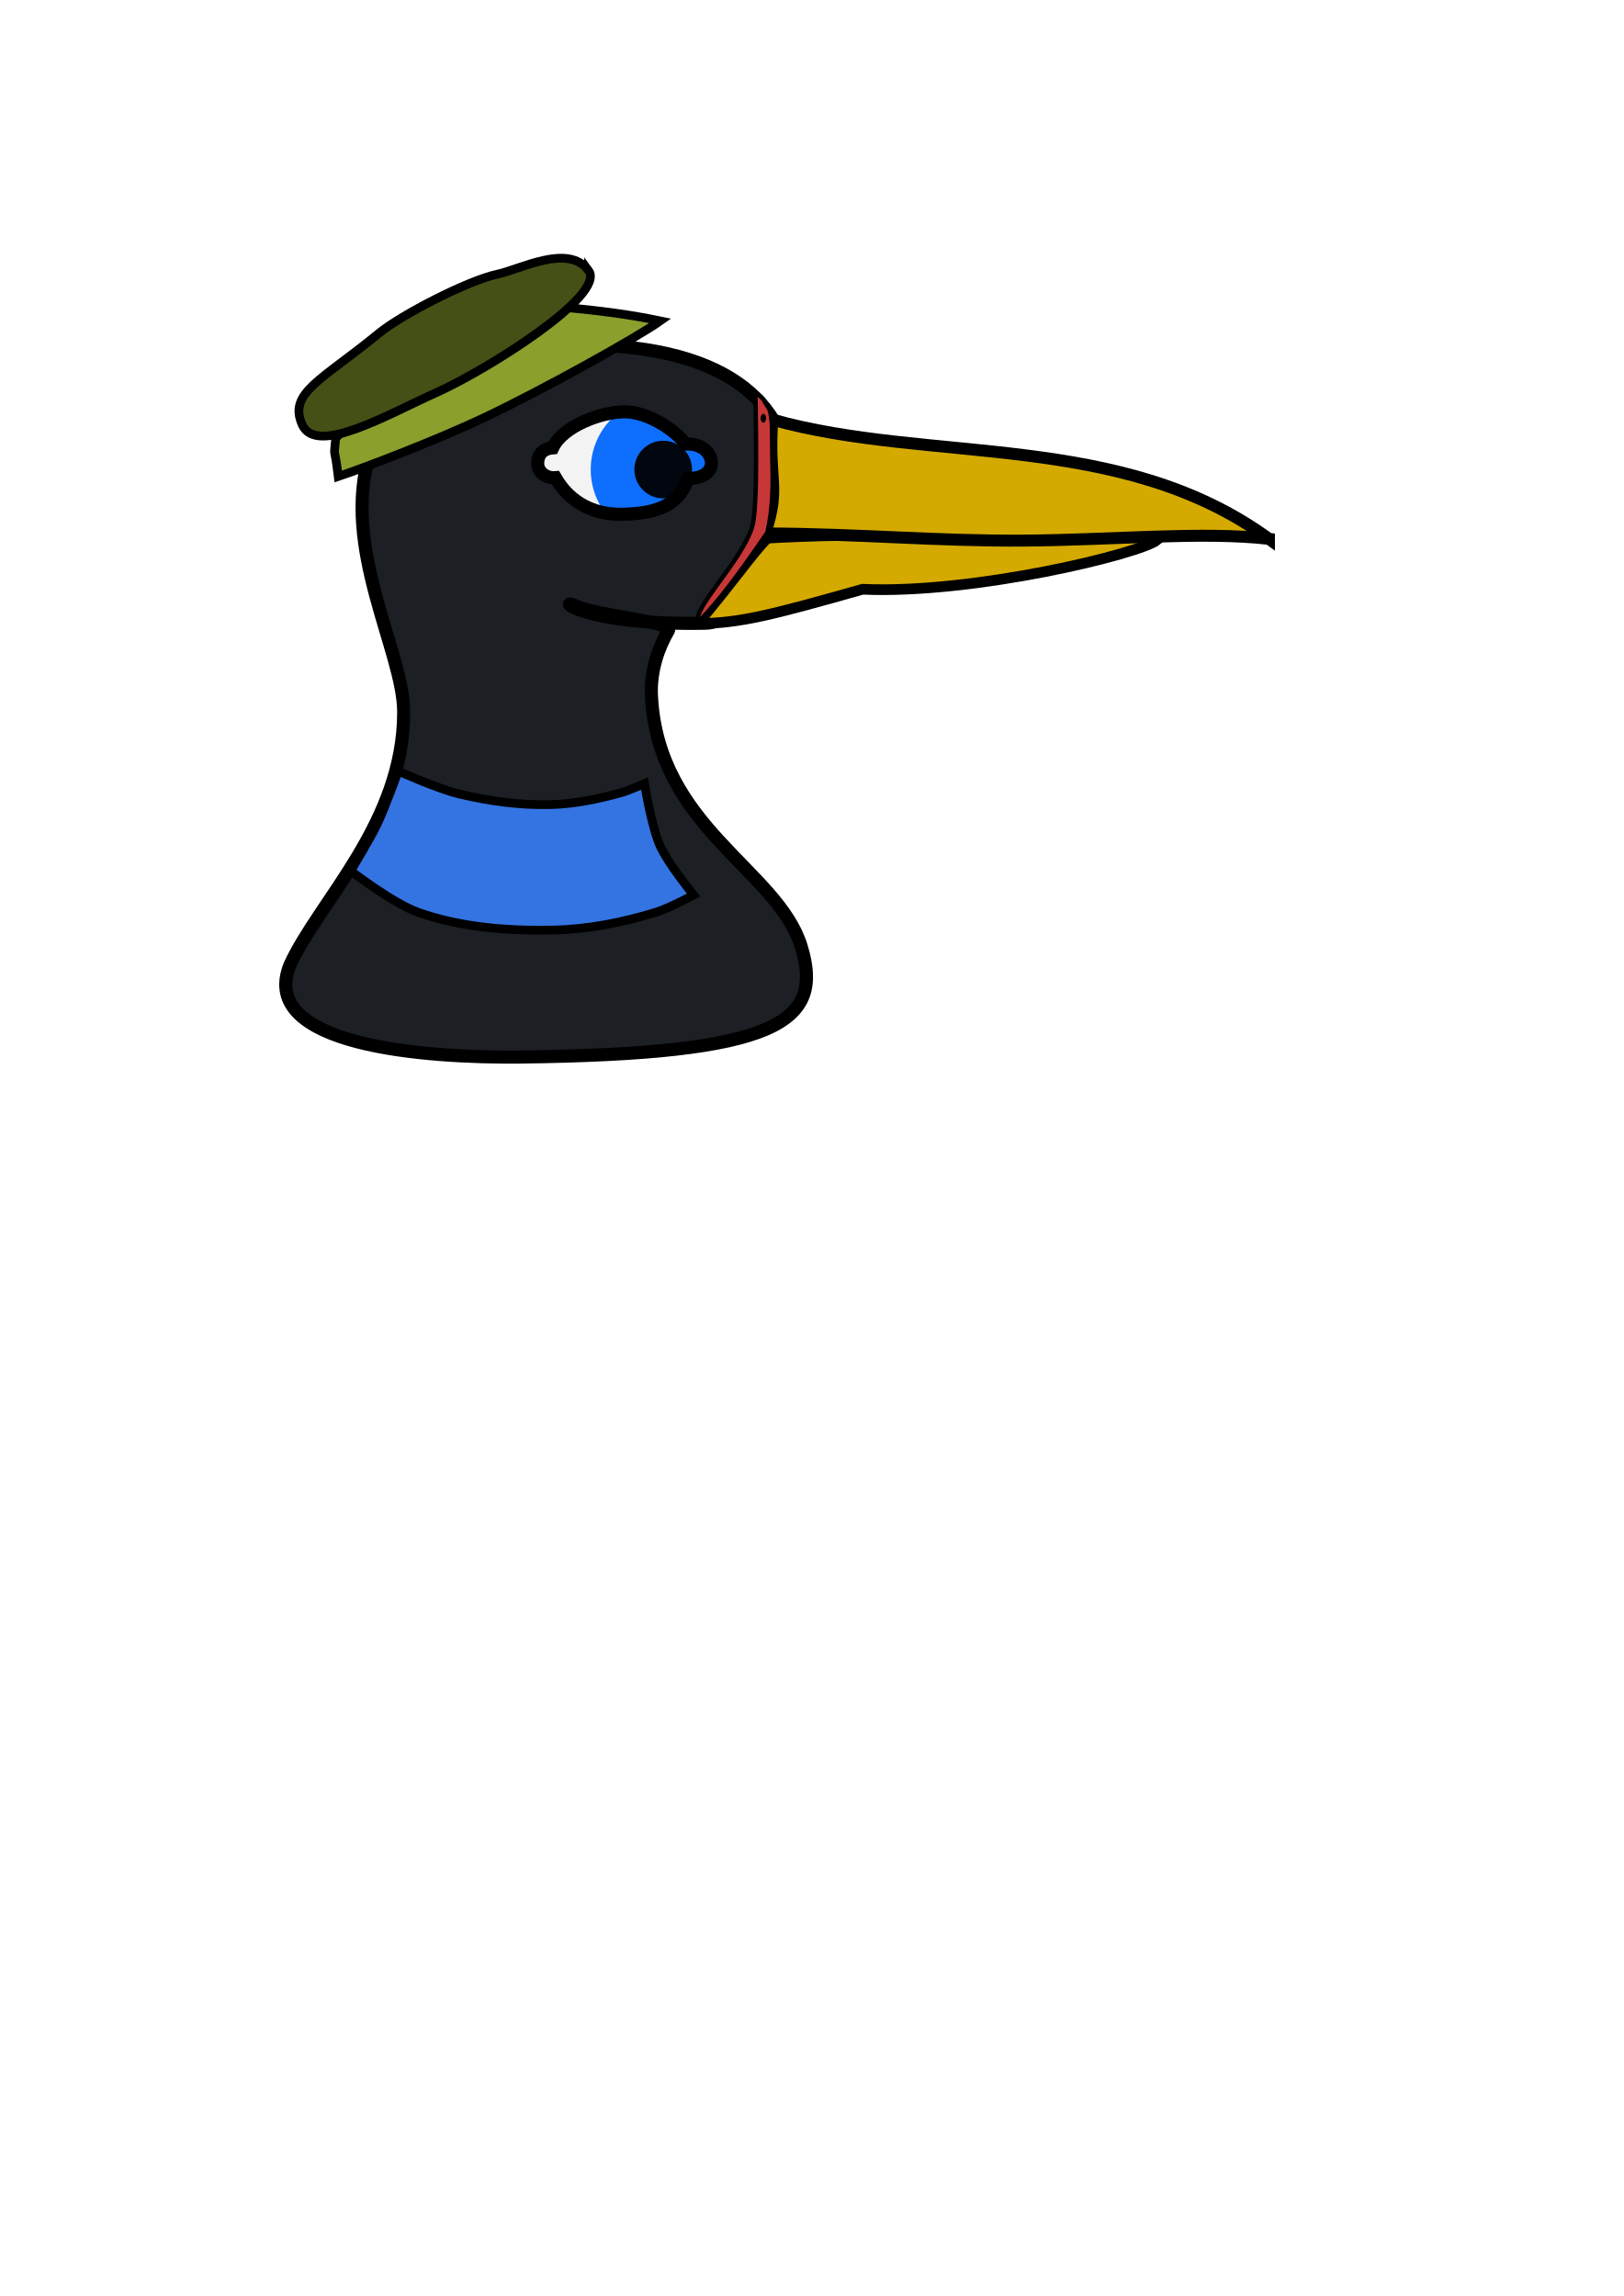
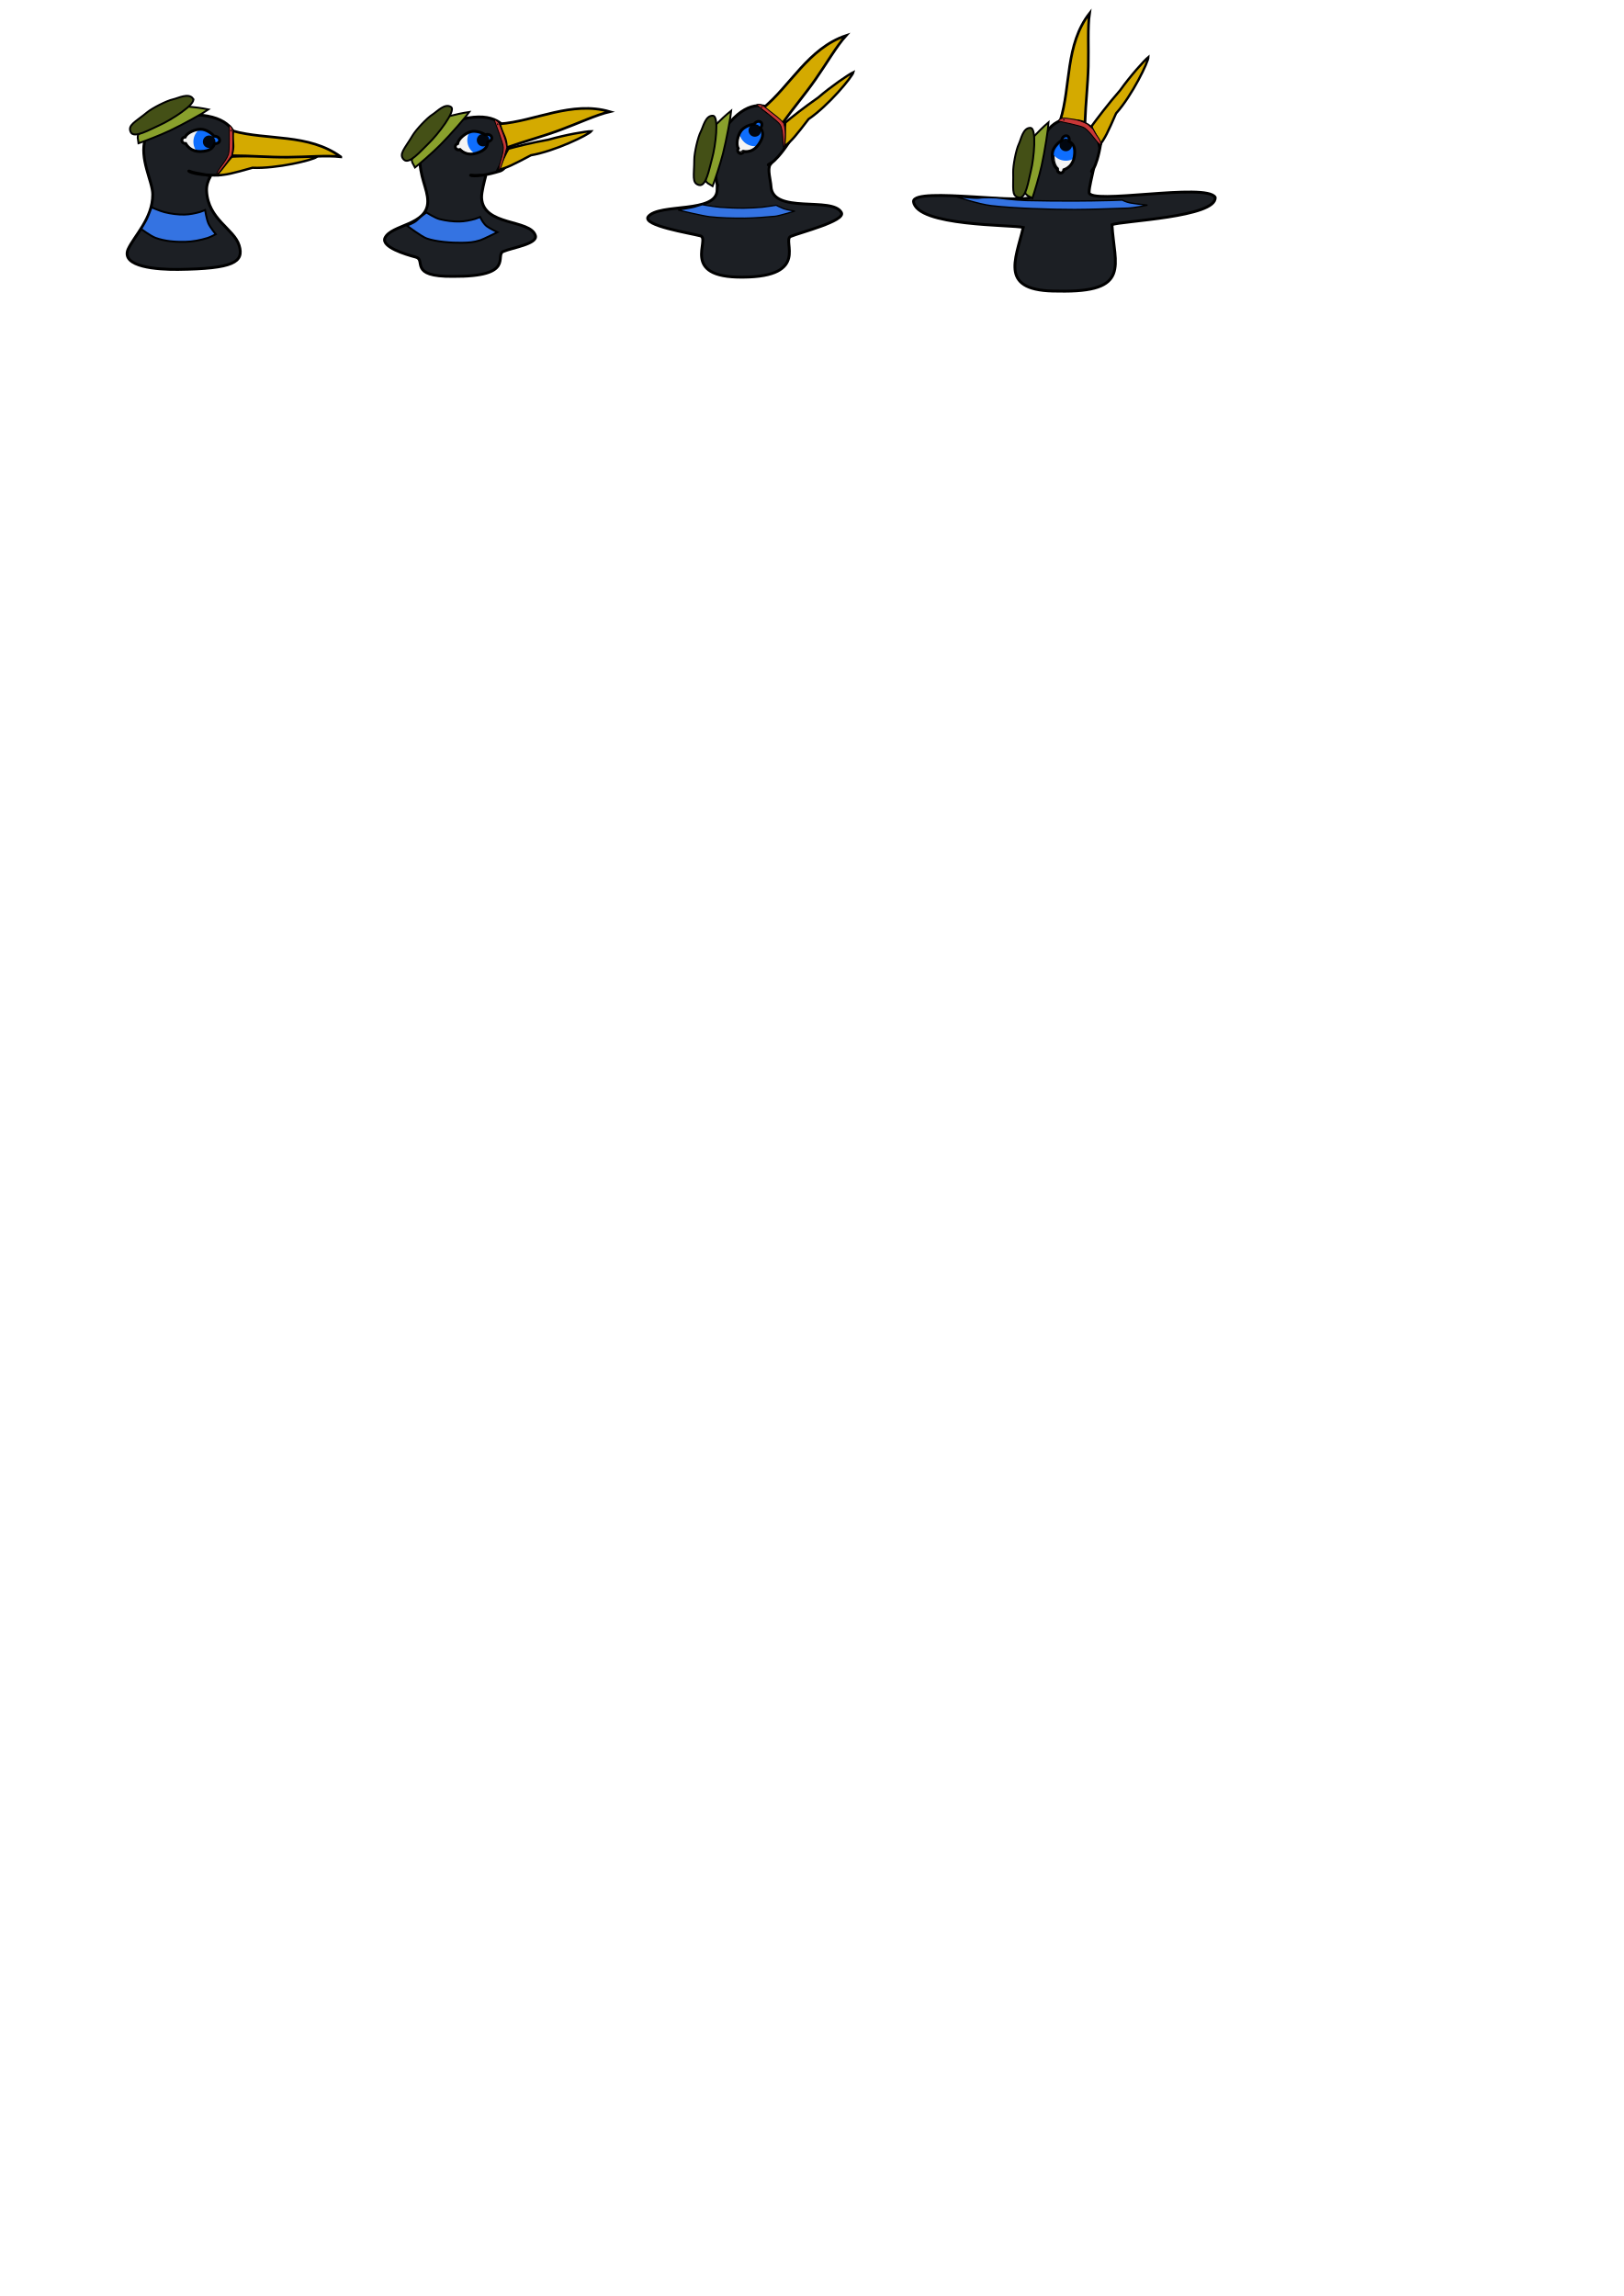
<svg xmlns="http://www.w3.org/2000/svg" width="744.094" height="1052.362" id="svg2" version="1.1">
  <defs id="defs4" />
  <g id="layer3" style="display:inline">
-     <path style="opacity:0.94;fill:#f2f2f2;fill-opacity:1;stroke:#000000;stroke-width:2.534;stroke-linecap:butt;stroke-linejoin:miter;stroke-miterlimit:4;stroke-opacity:1;stroke-dashoffset:0" d="m 325.532,211.766 c -0.052,3.894 -4.204,7.202 -10.652,6.832 -3.418,9.226 -9.338,16.01 -29.671,16.534 -19.582,0.505 -28.021,-11.349 -31.186,-16.787 -4.175,0.37 -8.127,-2.441 -8.127,-6.579 0,-3.886 2.184,-6.697 6.864,-7.084 4.428,-9.731 21.958,-16.534 32.954,-16.534 10.995,0 23.728,8.823 27.903,14.767 7.963,-0.37 11.973,4.48 11.915,8.852 z" id="path3756-1" />
+     <path style="opacity:0.94;fill:#f2f2f2;fill-opacity:1;stroke:#000000;stroke-width:0.551;stroke-linecap:butt;stroke-linejoin:miter;stroke-miterlimit:4;stroke-opacity:1;stroke-dashoffset:0" d="m 100.538,64.225 c -0.011,0.846 -0.914,1.565 -2.315,1.485 -0.743,2.005 -2.029,3.479 -6.448,3.593 -4.256,0.11 -6.09,-2.466 -6.777,-3.648 -0.907,0.08 -1.766,-0.53 -1.766,-1.43 0,-0.844 0.475,-1.455 1.492,-1.54 0.962,-2.115 4.772,-3.593 7.162,-3.593 2.39,0 5.157,1.917 6.064,3.209 1.731,-0.08 2.602,0.974 2.589,1.924 z" id="path3756-1" />
  </g>
  <g id="layer2" style="display:inline">
-     <g id="g3784" transform="translate(15.35714,3.571429)">
+     <g id="g3784" transform="matrix(0.217322,0,0,0.217322,33.12969,18.98005)">
      <path transform="translate(-103.2143,-90)" d="m 425,301.648 c 0,18.344 -14.871,33.214 -33.214,33.214 -18.344,0 -33.214,-14.871 -33.214,-33.214 0,-18.344 14.871,-33.214 33.214,-33.214 18.344,0 33.214,14.871 33.214,33.214 z" id="path3779" style="opacity:0.94;fill:#0066ff;fill-opacity:1;stroke:#000000;stroke-width:0;stroke-linecap:butt;stroke-linejoin:miter;stroke-miterlimit:4;stroke-opacity:1;stroke-dasharray:none;stroke-dashoffset:0" />
      <path transform="matrix(1.37037,0,0,1.37037,-339.8413,-237.9384)" d="m 468.214,328.076 c 0,5.326 -4.317,9.643 -9.643,9.643 -5.326,0 -9.643,-4.317 -9.643,-9.643 0,-5.326 4.317,-9.643 9.643,-9.643 5.326,0 9.643,4.317 9.643,9.643 z" id="path3781" style="opacity:0.94;fill:#000000;fill-opacity:1;stroke:#000000;stroke-width:0;stroke-linecap:butt;stroke-linejoin:miter;stroke-miterlimit:4;stroke-opacity:1;stroke-dasharray:none;stroke-dashoffset:0" />
    </g>
  </g>
  <g id="layer1" style="display:inline">
-     <path style="fill:#1c1f24;fill-opacity:1;stroke:#000000;stroke-width:6;stroke-linecap:butt;stroke-linejoin:miter;stroke-miterlimit:4;stroke-opacity:1;stroke-dasharray:none;stroke-dashoffset:0" d="m 263.938,158.062 c -29.882,0.143 -83.496,15.425 -94.375,49.719 -13.615,42.918 15.419,91.071 15.438,118.531 0.034,50.99 -38.942,86.946 -52.156,116.062 -14.936,37.154 62.414,42.536 105.375,42.125 117.622,-1.429 139.738,-15.527 128.938,-50.719 -10.775,-35.111 -65.725,-54.595 -68.625,-114.938 -0.559,-11.626 3.36,-22.386 7.852,-29.99 2.246,-3.802 -32.865,-6.637 -42.16,-11.031 -10.018,-4.736 0.792,8.965 59.164,7.829 33.987,-0.662 89.776,-128.304 -59.451,-127.589 z m 22.281,30.688 c 10.995,0 23.731,8.807 27.906,14.75 7.963,-0.37 11.964,4.502 11.906,8.875 -0.052,3.894 -4.177,7.183 -10.625,6.812 -3.418,9.226 -9.355,16.007 -29.688,16.531 -19.582,0.505 -28.022,-11.343 -31.188,-16.781 -4.175,0.37 -8.125,-2.424 -8.125,-6.562 0,-3.886 2.195,-6.706 6.875,-7.094 4.428,-9.731 21.942,-16.531 32.938,-16.531 z" id="path2985" />
-     <path style="fill:#3473e2;fill-opacity:1;stroke:#000000;stroke-width:4;stroke-linecap:butt;stroke-linejoin:miter;stroke-miterlimit:4;stroke-opacity:1;stroke-dasharray:none" d="m 182.5,353.434 c 0,0 -5.88,16.431 -9.643,24.286 -3.547,7.404 -12.143,21.429 -12.143,21.429 0,0 19.386,14.893 30.714,18.929 19.572,6.973 41.013,8.62 61.786,8.214 16.065,-0.314 32.152,-3.458 47.5,-8.214 6.004,-1.861 17.143,-7.857 17.143,-7.857 0,0 -11.638,-14.216 -15.357,-22.5 -4.02,-8.956 -7.143,-28.571 -7.143,-28.571 0,0 -7.255,3.241 -11.071,4.286 -10.476,2.868 -21.284,5.102 -32.143,5.357 -14.142,0.333 -28.399,-1.649 -42.143,-5 -9.516,-2.32 -27.5,-10.357 -27.5,-10.357 z" id="path3807" />
+     <path style="fill:#1c1f24;fill-opacity:1;stroke:#000000;stroke-width:1.304;stroke-linecap:butt;stroke-linejoin:miter;stroke-miterlimit:4;stroke-opacity:1;stroke-dasharray:none;stroke-dashoffset:0" d="m 87.152,52.554 c -6.494,0.031 -18.145,3.352 -20.51,10.805 -2.959,9.327 3.351,19.792 3.355,25.759 0.007,11.081 -8.463,18.895 -11.335,25.223 -3.246,8.074 13.564,9.244 22.9,9.155 25.562,-0.31 30.368,-3.374 28.021,-11.022 -2.342,-7.63 -14.284,-11.865 -14.914,-24.978 -0.121,-2.527 0.73,-4.865 1.706,-6.517 0.488,-0.826 -7.142,-1.442 -9.162,-2.397 -2.177,-1.029 0.172,1.948 12.858,1.701 7.386,-0.144 19.51,-27.883 -12.92,-27.728 z m 4.842,6.669 c 2.39,0 5.157,1.914 6.065,3.205 1.731,-0.08 2.6,0.978 2.587,1.929 -0.011,0.846 -0.908,1.561 -2.309,1.481 -0.743,2.005 -2.033,3.479 -6.452,3.593 -4.256,0.11 -6.09,-2.465 -6.778,-3.647 -0.907,0.08 -1.766,-0.527 -1.766,-1.426 0,-0.844 0.477,-1.457 1.494,-1.542 0.962,-2.115 4.768,-3.593 7.158,-3.593 z" id="path2985" />
+     <path style="fill:#3473e2;fill-opacity:1;stroke:#000000;stroke-width:0.869;stroke-linecap:butt;stroke-linejoin:miter;stroke-miterlimit:4;stroke-opacity:1;stroke-dasharray:none" d="m 69.454,95.013 c 0,0 -1.278,3.571 -2.096,5.278 -0.771,1.609 -2.639,4.657 -2.639,4.657 0,0 4.213,3.236 6.675,4.114 4.253,1.515 8.913,1.873 13.427,1.785 3.491,-0.068 6.987,-0.752 10.323,-1.785 1.305,-0.404 3.726,-1.708 3.726,-1.708 0,0 -2.529,-3.089 -3.337,-4.89 -0.874,-1.946 -1.552,-6.209 -1.552,-6.209 0,0 -1.577,0.704 -2.406,0.931 -2.277,0.623 -4.625,1.109 -6.985,1.164 -3.073,0.072 -6.172,-0.358 -9.159,-1.087 -2.068,-0.504 -5.976,-2.251 -5.976,-2.251 z" id="path3807" />
  </g>
  <g id="layer5" style="display:inline">
-     <path style="fill:#d4aa00;fill-opacity:1;stroke:#000000;stroke-width:4.887;stroke-linecap:butt;stroke-linejoin:miter;stroke-miterlimit:4;stroke-opacity:1;stroke-dashoffset:0" d="m 530.37,247.447 c -7.668,6.27 -84.077,24.925 -135.061,22.64 -40.916,11.552 -56.442,15.699 -75.565,15.699 16.387,-19.468 24.248,-31.238 31.869,-39.134 15.632,-0.937 50.55,-2.165 86.81,-0.85 36.976,-2.53 80.558,-0.671 91.946,1.645 z" id="path3817" />
-     <path style="fill:#d4aa00;fill-opacity:1;stroke:#000000;stroke-width:5.489;stroke-linecap:butt;stroke-linejoin:miter;stroke-miterlimit:4;stroke-opacity:1;stroke-dashoffset:0" d="m 581.521,246.985 c -30.224,-3.505 -71.246,0.503 -111.952,0.793 -40.706,0.29 -76.043,-3.138 -118.909,-3.279 7.203,-22.029 1.303,-23.157 3.237,-52.167 72.536,20.301 159.586,4.948 227.624,54.654 z" id="path3820" />
-     <path transform="translate(-144.9569,-63.63961)" style="fill:#c83737;fill-opacity:1;stroke:#000000;stroke-width:2;stroke-linecap:butt;stroke-linejoin:miter;stroke-miterlimit:4;stroke-opacity:1;stroke-dashoffset:0" d="m 496.607,307.762 c -14.107,20.596 -22.303,31.386 -31.82,41.207 -2.374,-6.786 19.244,-27.107 24.744,-43.451 2.935,-8.721 1.67,-50.643 1.643,-61.612 4.08,1.888 4.218,4.372 6.208,6.961 1.901,4.375 1.216,12.691 1.507,22.956 0.291,10.265 0.485,21.766 -2.282,33.939 z" id="path3823" />
-     <path style="fill:#000000;fill-opacity:1;stroke:#000000;stroke-width:0;stroke-linecap:butt;stroke-linejoin:miter;stroke-miterlimit:4;stroke-opacity:1;stroke-dasharray:none;stroke-dashoffset:0" id="path3826" d="m 400.536,181.916 a 4.196,4.196 0 1 1 -8.393,0 4.196,4.196 0 1 1 8.393,0 z" transform="matrix(0.2978724,0,0,0.4816659,231.7629,104.0823)" />
+     <path style="fill:#d4aa00;fill-opacity:1;stroke:#000000;stroke-width:1.062;stroke-linecap:butt;stroke-linejoin:miter;stroke-miterlimit:4;stroke-opacity:1;stroke-dashoffset:0" d="m 145.053,71.98 c -1.666,1.363 -18.272,5.417 -29.352,4.92 -8.892,2.511 -12.266,3.412 -16.422,3.412 3.561,-4.231 5.27,-6.789 6.926,-8.505 3.397,-0.204 10.986,-0.471 18.866,-0.185 8.036,-0.55 17.507,-0.146 19.982,0.357 z" id="path3817" />
+     <path style="fill:#d4aa00;fill-opacity:1;stroke:#000000;stroke-width:1.193;stroke-linecap:butt;stroke-linejoin:miter;stroke-miterlimit:4;stroke-opacity:1;stroke-dashoffset:0" d="m 156.17,71.879 c -6.568,-0.762 -15.483,0.109 -24.33,0.172 -8.846,0.063 -16.526,-0.682 -25.842,-0.713 1.565,-4.787 0.283,-5.033 0.704,-11.337 15.764,4.412 34.681,1.075 49.468,11.877 z" id="path3820" />
+     <path style="fill:#c83737;fill-opacity:1;stroke:#000000;stroke-width:0.435;stroke-linecap:butt;stroke-linejoin:miter;stroke-miterlimit:4;stroke-opacity:1;stroke-dashoffset:0" d="m 106.214,71.257 c -3.066,4.476 -4.847,6.821 -6.915,8.955 -0.516,-1.475 4.182,-5.891 5.378,-9.443 0.638,-1.895 0.363,-11.006 0.357,-13.39 0.887,0.41 0.917,0.95 1.349,1.513 0.413,0.951 0.264,2.758 0.327,4.989 0.063,2.231 0.105,4.73 -0.496,7.376 z" id="path3823" />
+     <path style="fill:#000000;fill-opacity:1;stroke:#000000;stroke-width:0;stroke-linecap:butt;stroke-linejoin:miter;stroke-miterlimit:4;stroke-opacity:1;stroke-dasharray:none;stroke-dashoffset:0" id="path3826" d="m 400.536,181.916 a 4.196,4.196 0 1 1 -8.393,0 4.196,4.196 0 1 1 8.393,0 z" transform="matrix(0.06473423,0,0,0.1046766,80.15943,40.82327)" />
  </g>
  <g id="layer4">
-     <path transform="matrix(0.964801,-0.2629809,0.2629809,0.964801,-39.85898,60.49868)" style="fill:#89a02c;fill-opacity:1;stroke:#000000;stroke-width:4;stroke-linecap:butt;stroke-linejoin:miter;stroke-miterlimit:4;stroke-opacity:1;stroke-dashoffset:0" d="m 307.634,173.59 c -11.887,4.368 -59.489,16.205 -89.798,21.611 -23.576,4.205 -59.919,7.807 -71.354,8.375 2.361,-15.796 -0.241,-7.091 3.518,-17.306 9.332,-5.947 38.497,-10.504 57.766,-15.678 19.106,-5.13 43.605,-16.18 57.358,-15.237 17.302,6.615 28.304,11.022 42.51,18.235 z" id="path3810" />
-     <path style="fill:#445016;fill-opacity:1;stroke:#000000;stroke-width:4;stroke-linecap:butt;stroke-linejoin:miter;stroke-miterlimit:4;stroke-opacity:1;stroke-dashoffset:0" d="m 269.736,124.015 c 8.354,11.269 -47.303,45.896 -69.544,55.832 -22.241,9.936 -55.197,29.379 -61.714,14.791 -6.516,-14.587 8.821,-20.259 35.218,-41.931 10.211,-8.384 40.654,-24.142 54.242,-27.035 10.773,-2.294 32.475,-14.232 41.797,-1.656 z" id="path3813" />
+     <path style="fill:#89a02c;fill-opacity:1;stroke:#000000;stroke-width:0.869;stroke-linecap:butt;stroke-linejoin:miter;stroke-miterlimit:4;stroke-opacity:1;stroke-dashoffset:0" d="m 95.553,50.167 c -2.243,1.595 -11.547,6.798 -17.593,9.663 -4.703,2.229 -12.117,5.061 -14.482,5.834 -0.408,-3.447 -0.456,-1.473 -0.252,-3.83 1.617,-1.78 7.471,-4.403 11.216,-6.589 3.713,-2.168 8.218,-5.885 11.156,-6.473 4.006,0.398 6.564,0.693 9.955,1.394 z" id="path3810" />
+     <path style="fill:#445016;fill-opacity:1;stroke:#000000;stroke-width:0.869;stroke-linecap:butt;stroke-linejoin:miter;stroke-miterlimit:4;stroke-opacity:1;stroke-dashoffset:0" d="m 88.412,45.155 c 1.816,2.449 -10.28,9.974 -15.113,12.133 -4.834,2.159 -11.996,6.385 -13.412,3.214 -1.416,-3.17 1.917,-4.403 7.654,-9.113 2.219,-1.822 8.835,-5.247 11.788,-5.875 2.341,-0.498 7.058,-3.093 9.084,-0.36 z" id="path3813" />
+     <path style="opacity:0.94;fill:#f2f2f2;fill-opacity:1;stroke:#000000;stroke-width:0.551;stroke-linecap:butt;stroke-linejoin:miter;stroke-miterlimit:4;stroke-opacity:1;stroke-dashoffset:0;display:inline" d="m 225.691,63.187 c 0.192,0.824 -0.512,1.739 -1.891,1.997 -0.24,2.125 -1.136,3.864 -5.398,5.035 -4.105,1.127 -6.503,-0.934 -7.455,-1.916 -0.862,0.296 -1.842,-0.091 -2.058,-0.965 -0.203,-0.82 0.112,-1.527 1.079,-1.852 0.427,-2.284 3.771,-4.633 6.091,-5.206 2.32,-0.573 5.466,0.625 6.657,1.661 1.661,-0.493 2.76,0.321 2.975,1.247 z" id="path3756-1-1" />
+     <g style="display:inline" id="g3784-8" transform="matrix(0.217322,0,0,0.217322,158.6557,18.25012)">
+       <path transform="translate(-103.2143,-90)" d="m 425,301.648 c 0,18.344 -14.871,33.214 -33.214,33.214 -18.344,0 -33.214,-14.871 -33.214,-33.214 0,-18.344 14.871,-33.214 33.214,-33.214 18.344,0 33.214,14.871 33.214,33.214 z" id="path3779-9" style="opacity:0.94;fill:#0066ff;fill-opacity:1;stroke:#000000;stroke-width:0;stroke-linecap:butt;stroke-linejoin:miter;stroke-miterlimit:4;stroke-opacity:1;stroke-dasharray:none;stroke-dashoffset:0" />
+       <path transform="matrix(1.37037,0,0,1.37037,-339.8413,-237.9384)" d="m 468.214,328.076 c 0,5.326 -4.317,9.643 -9.643,9.643 -5.326,0 -9.643,-4.317 -9.643,-9.643 0,-5.326 4.317,-9.643 9.643,-9.643 5.326,0 9.643,4.317 9.643,9.643 z" id="path3781-8" style="opacity:0.94;fill:#000000;fill-opacity:1;stroke:#000000;stroke-width:0;stroke-linecap:butt;stroke-linejoin:miter;stroke-miterlimit:4;stroke-opacity:1;stroke-dasharray:none;stroke-dashoffset:0" />
+     </g>
+     <path style="fill:#1c1f24;fill-opacity:1;stroke:#000000;stroke-width:1.304;stroke-linecap:butt;stroke-linejoin:miter;stroke-miterlimit:4;stroke-opacity:1;stroke-dasharray:none;stroke-dashoffset:0;display:inline" d="m 209.108,55.323 c -6.231,1.829 -16.506,8.249 -16.713,16.065 -0.259,9.782 3.629,14.948 3.633,20.915 0.007,11.081 -16.767,10.502 -19.638,16.83 -1.623,4.037 9.179,7.42 14.143,8.71 4.964,1.291 -3.589,9.061 17.061,8.837 28.763,0.202 18.944,-9.66 23.048,-11.42 4.103,-1.761 15.879,-3.457 14.705,-7.281 -2.342,-7.63 -24.016,-4.186 -24.646,-17.3 -0.121,-2.527 1.383,-8.112 1.863,-9.97 0.24,-0.929 -3.979,-0.038 -6.185,-0.396 -2.377,-0.386 0.705,1.824 12.826,-1.928 7.057,-2.185 11.021,-32.197 -20.097,-23.063 z m 6.5,5.066 c 2.296,-0.662 5.486,0.41 6.715,1.4 1.641,-0.557 2.769,0.22 3.021,1.136 0.224,0.816 -0.44,1.751 -1.808,2.062 -0.158,2.132 -0.99,3.906 -5.204,5.24 -4.059,1.285 -6.534,-0.681 -7.523,-1.626 -0.85,0.329 -1.843,-0.017 -2.092,-0.881 -0.234,-0.811 0.054,-1.533 1.008,-1.895 0.339,-2.299 3.586,-4.773 5.882,-5.435 z" id="path2985-4" />
+     <path style="fill:#3473e2;fill-opacity:1;stroke:#000000;stroke-width:0.869;stroke-linecap:butt;stroke-linejoin:miter;stroke-miterlimit:4;stroke-opacity:1;stroke-dasharray:none;display:inline" d="m 195.395,97.394 c 0,0 -2.974,2.142 -4.238,3.492 -1.22,1.302 -4.692,2.514 -4.692,2.514 0,0 6.624,5.022 9.086,5.899 4.253,1.515 11.502,2.052 16.017,1.964 3.491,-0.068 5.202,-0.127 8.537,-1.16 1.305,-0.404 7.833,-3.672 7.833,-3.672 0,0 -3.244,-1.572 -4.766,-2.658 -1.737,-1.239 -3.159,-4.334 -3.159,-4.334 0,0 -1.577,0.704 -2.406,0.931 -2.277,0.623 -4.625,1.109 -6.985,1.164 -3.073,0.072 -6.172,-0.358 -9.159,-1.087 -2.068,-0.504 -6.066,-3.054 -6.066,-3.054 z" id="path3807-1" />
+     <path style="fill:#d4aa00;fill-opacity:1;stroke:#000000;stroke-width:1.062;stroke-linecap:butt;stroke-linejoin:miter;stroke-miterlimit:4;stroke-opacity:1;stroke-dashoffset:0;display:inline" d="m 270.967,60.15 c -1.341,1.684 -16.716,9.153 -27.651,11.007 -8.161,4.331 -11.269,5.925 -15.331,6.802 2.588,-4.887 3.717,-7.748 4.974,-9.775 3.278,-0.916 10.639,-2.78 18.401,-4.164 7.738,-2.234 17.082,-3.839 19.607,-3.87 z" id="path3817-4" />
+     <path style="fill:#d4aa00;fill-opacity:1;stroke:#000000;stroke-width:1.193;stroke-linecap:butt;stroke-linejoin:miter;stroke-miterlimit:4;stroke-opacity:1;stroke-dashoffset:0;display:inline" d="m 279.48,51.188 c -6.437,1.511 -14.529,5.354 -22.829,8.414 -8.301,3.06 -15.778,4.963 -24.552,8.094 -0.151,-5.034 -1.44,-4.83 -3.183,-10.904 16.326,-1.196 32.991,-10.751 50.564,-5.604 z" id="path3820-3" />
+     <path style="fill:#c83737;fill-opacity:1;stroke:#000000;stroke-width:0.435;stroke-linecap:butt;stroke-linejoin:miter;stroke-miterlimit:4;stroke-opacity:1;stroke-dashoffset:0;display:inline" d="m 232.274,67.546 c -1.366,5.251 -2.246,8.06 -3.468,10.77 -0.986,-1.212 1.936,-6.96 1.856,-10.707 -0.043,-1.999 -3.391,-10.477 -4.205,-12.717 0.973,0.085 1.185,0.583 1.782,0.966 0.711,0.754 1.184,2.505 2,4.582 0.816,2.077 1.704,4.414 2.035,7.107 z" id="path3823-9" />
+     <path style="fill:#000000;fill-opacity:1;stroke:#000000;stroke-width:0;stroke-linecap:butt;stroke-linejoin:miter;stroke-miterlimit:4;stroke-opacity:1;stroke-dasharray:none;stroke-dashoffset:0;display:inline" id="path3826-8" d="m 400.536,181.916 a 4.196,4.196 0 1 1 -8.393,0 4.196,4.196 0 1 1 8.393,0 z" transform="matrix(0.06089727,-0.02195547,0.03550246,0.09847218,197.4424,47.75227)" />
+     <path style="fill:#89a02c;fill-opacity:1;stroke:#000000;stroke-width:0.869;stroke-linecap:butt;stroke-linejoin:miter;stroke-miterlimit:4;stroke-opacity:1;stroke-dashoffset:0" d="m 215.093,51.321 c -1.569,2.261 -8.557,10.311 -13.273,15.057 -3.668,3.692 -9.682,8.871 -11.645,10.4 -1.553,-3.104 -0.928,-1.231 -1.535,-3.517 0.917,-2.223 5.535,-6.676 8.316,-10.002 2.757,-3.298 5.735,-8.323 8.299,-9.873 3.903,-0.984 6.411,-1.574 9.838,-2.065 z" id="path3810-8" />
+     <path style="fill:#445016;fill-opacity:1;stroke:#000000;stroke-width:0.869;stroke-linecap:butt;stroke-linejoin:miter;stroke-miterlimit:4;stroke-opacity:1;stroke-dashoffset:0" d="m 206.675,49.028 c 2.539,1.688 -6.288,12.87 -10.102,16.54 -3.815,3.671 -9.119,10.075 -11.527,7.573 -2.407,-2.502 0.31,-4.792 4.109,-11.168 1.47,-2.467 6.532,-7.932 9.097,-9.525 2.033,-1.263 5.59,-5.303 8.423,-3.419 z" id="path3813-0" />
+     <path style="opacity:0.94;fill:#f2f2f2;fill-opacity:1;stroke:#000000;stroke-width:0.551;stroke-linecap:butt;stroke-linejoin:miter;stroke-miterlimit:4;stroke-opacity:1;stroke-dashoffset:0;display:inline" d="m 350.388,57.016 c 0.588,0.608 0.455,1.754 -0.596,2.685 0.886,1.946 1.012,3.899 -2.043,7.093 -2.942,3.077 -6.059,2.541 -7.38,2.187 -0.587,0.696 -1.627,0.868 -2.261,0.23 -0.595,-0.599 -0.689,-1.367 -0.026,-2.144 -0.808,-2.179 0.854,-5.912 2.549,-7.596 1.695,-1.684 5.01,-2.273 6.564,-1.996 1.171,-1.277 2.532,-1.143 3.193,-0.46 z" id="path3756-1-1-8" />
+     <g style="display:inline" id="g3784-8-7" transform="matrix(0.217322,0,0,0.217322,283.2035,13.80483)">
+       <path transform="translate(-103.2143,-90)" d="m 425,301.648 c 0,18.344 -14.871,33.214 -33.214,33.214 -18.344,0 -33.214,-14.871 -33.214,-33.214 0,-18.344 14.871,-33.214 33.214,-33.214 18.344,0 33.214,14.871 33.214,33.214 z" id="path3779-9-7" style="opacity:0.94;fill:#0066ff;fill-opacity:1;stroke:#000000;stroke-width:0;stroke-linecap:butt;stroke-linejoin:miter;stroke-miterlimit:4;stroke-opacity:1;stroke-dasharray:none;stroke-dashoffset:0" />
+       <path transform="matrix(1.37037,0,0,1.37037,-339.8413,-237.9384)" d="m 468.214,328.076 c 0,5.326 -4.317,9.643 -9.643,9.643 -5.326,0 -9.643,-4.317 -9.643,-9.643 0,-5.326 4.317,-9.643 9.643,-9.643 5.326,0 9.643,4.317 9.643,9.643 z" id="path3781-8-8" style="opacity:0.94;fill:#000000;fill-opacity:1;stroke:#000000;stroke-width:0;stroke-linecap:butt;stroke-linejoin:miter;stroke-miterlimit:4;stroke-opacity:1;stroke-dasharray:none;stroke-dashoffset:0" />
+     </g>
+     <path style="fill:#1c1f24;fill-opacity:1;stroke:#000000;stroke-width:1.304;stroke-linecap:butt;stroke-linejoin:miter;stroke-miterlimit:4;stroke-opacity:1;stroke-dasharray:none;stroke-dashoffset:0;display:inline" d="m 331.228,60.274 c -3.686,5.347 -4.286,15.319 -2.854,23.005 0.963,5.169 0.26,-2.301 0.264,3.667 0.007,11.081 -26.594,6.038 -31.588,12.366 -2.822,4.037 18.917,7.495 23.88,8.785 4.964,1.291 -9.713,19.238 19.452,18.941 30.964,-0.155 17.848,-16.909 21.951,-18.669 4.103,-1.761 25.299,-7.1 23.258,-10.924 -4.072,-7.63 -31.65,0.993 -32.28,-12.121 -0.121,-2.527 -1.781,-7.859 -0.347,-9.872 0.557,-0.782 1.596,-1.467 -0.342,-0.355 -2.089,1.198 1.697,0.972 8.744,-9.579 4.103,-6.143 -11.732,-31.945 -30.138,-5.244 z m 8.24,-0.162 c 1.366,-1.961 4.518,-3.138 6.096,-3.145 0.923,-1.466 2.289,-1.575 3.061,-1.021 0.688,0.493 0.762,1.637 -0.105,2.741 1.221,1.755 1.693,3.656 -0.739,7.348 -2.342,3.555 -5.503,3.589 -6.866,3.478 -0.453,0.791 -1.441,1.148 -2.179,0.634 -0.693,-0.483 -0.923,-1.224 -0.411,-2.107 -1.186,-1.998 -0.223,-5.966 1.143,-7.927 z" id="path2985-4-3" />
+     <path style="fill:#3473e2;fill-opacity:1;stroke:#000000;stroke-width:0.575;stroke-linecap:butt;stroke-linejoin:miter;stroke-miterlimit:4;stroke-opacity:1;stroke-dasharray:none;display:inline" d="m 321.835,93.829 c 0,0 -2.373,0.753 -3.561,1.1 -1.175,0.344 -7.491,1.36 -7.491,1.36 0,0 11.487,2.717 14.428,3.039 5.081,0.556 10.647,0.687 16.04,0.655 4.171,-0.025 10.04,-0.484 14.024,-0.863 1.559,-0.148 9,-2.365 9,-2.365 0,0 -3.55,-0.507 -5.151,-1.097 -1.313,-0.485 -3.442,-1.581 -3.442,-1.581 0,0 -5.375,0.815 -6.366,0.898 -2.72,0.229 -5.525,0.407 -8.344,0.427 -3.671,0.026 -7.373,-0.131 -10.94,-0.398 -2.471,-0.185 -8.197,-1.173 -8.197,-1.173 z" id="path3807-1-8" />
+     <path style="fill:#d4aa00;fill-opacity:1;stroke:#000000;stroke-width:1.062;stroke-linecap:butt;stroke-linejoin:miter;stroke-miterlimit:4;stroke-opacity:1;stroke-dashoffset:0;display:inline" d="m 391.107,33.083 c -0.519,2.089 -11.394,15.277 -20.567,21.511 -5.62,7.334 -7.783,10.076 -11.112,12.563 0.32,-5.521 0.158,-8.592 0.457,-10.958 2.599,-2.197 8.518,-6.953 15.002,-11.441 6.108,-5.251 13.937,-10.597 16.22,-11.675 z" id="path3817-4-3" />
+     <path style="fill:#d4aa00;fill-opacity:1;stroke:#000000;stroke-width:1.193;stroke-linecap:butt;stroke-linejoin:miter;stroke-miterlimit:4;stroke-opacity:1;stroke-dashoffset:0;display:inline" d="m 387.749,16.277 c -4.42,4.918 -8.866,12.694 -13.931,19.947 -5.065,7.253 -10.115,13.087 -15.528,20.668 -3,-4.046 -3.942,-3.142 -8.842,-7.131 12.717,-10.308 20.937,-27.67 38.301,-33.484 z" id="path3820-3-7" />
+     <path style="fill:#c83737;fill-opacity:1;stroke:#000000;stroke-width:0.435;stroke-linecap:butt;stroke-linejoin:miter;stroke-miterlimit:4;stroke-opacity:1;stroke-dashoffset:0;display:inline" d="m 359.212,56.566 c 1.489,5.217 0.074,8.148 0.398,11.102 -1.465,-0.544 -0.162,-7.358 -2.133,-10.545 -1.052,-1.701 -8.936,-7.556 -10.775,-9.073 0.882,-0.421 1.316,-0.099 2.026,-0.073 0.996,0.289 2.292,1.557 4.05,2.932 1.758,1.375 4.782,3.506 6.435,5.657 z" id="path3823-9-1" />
+     <path style="fill:#000000;fill-opacity:1;stroke:#000000;stroke-width:0;stroke-linecap:butt;stroke-linejoin:miter;stroke-miterlimit:4;stroke-opacity:1;stroke-dasharray:none;stroke-dashoffset:0;display:inline" id="path3826-8-0" d="m 400.536,181.916 a 4.196,4.196 0 1 1 -8.393,0 4.196,4.196 0 1 1 8.393,0 z" transform="matrix(0.04131285,-0.04983742,0.08058817,0.06680375,318.0803,56.63357)" />
+     <path style="fill:#89a02c;fill-opacity:1;stroke:#000000;stroke-width:0.869;stroke-linecap:butt;stroke-linejoin:miter;stroke-miterlimit:4;stroke-opacity:1;stroke-dashoffset:0" d="m 335.098,50.745 c -0.203,2.745 -2.136,13.228 -3.788,19.712 -1.285,5.043 -3.836,12.559 -4.751,14.873 -2.914,-1.886 -1.425,-0.589 -3.109,-2.25 -0.339,-2.381 1.379,-8.562 2.085,-12.84 0.701,-4.242 0.714,-10.082 2.136,-12.719 2.863,-2.83 4.723,-4.611 7.427,-6.775 z" id="path3810-8-7" />
+     <path style="fill:#445016;fill-opacity:1;stroke:#000000;stroke-width:0.869;stroke-linecap:butt;stroke-linejoin:miter;stroke-miterlimit:4;stroke-opacity:1;stroke-dashoffset:0" d="m 326.682,53.045 c 3.044,0.165 1.118,14.28 -0.304,19.379 -1.422,5.099 -2.74,13.31 -6.084,12.377 -3.344,-0.933 -2.166,-4.286 -2.131,-11.708 0.013,-2.871 1.599,-10.15 3,-12.825 1.11,-2.121 2.123,-7.407 5.52,-7.223 z" id="path3813-0-3" />
+     <path style="opacity:0.94;fill:#f2f2f2;fill-opacity:1;stroke:#000000;stroke-width:0.551;stroke-linecap:butt;stroke-linejoin:miter;stroke-miterlimit:4;stroke-opacity:1;stroke-dashoffset:0;display:inline" d="m 490.497,62.192 c 0.814,0.232 1.272,1.291 0.829,2.622 1.742,1.241 2.829,2.868 1.785,7.163 -1.005,4.137 -3.971,5.234 -5.291,5.59 -0.159,0.897 -0.973,1.566 -1.841,1.332 -0.815,-0.22 -1.281,-0.838 -1.097,-1.842 -1.79,-1.481 -2.223,-5.545 -1.599,-7.851 0.624,-2.307 3.197,-4.477 4.681,-5.016 0.374,-1.692 1.619,-2.258 2.533,-1.997 z" id="path3756-1-1-8-4" />
+     <g style="display:inline" id="g3784-8-7-9" transform="matrix(0.217322,0,0,0.217322,425.7257,20.44636)">
+       <path transform="translate(-103.2143,-90)" d="m 425,301.648 c 0,18.344 -14.871,33.214 -33.214,33.214 -18.344,0 -33.214,-14.871 -33.214,-33.214 0,-18.344 14.871,-33.214 33.214,-33.214 18.344,0 33.214,14.871 33.214,33.214 z" id="path3779-9-7-6" style="opacity:0.94;fill:#0066ff;fill-opacity:1;stroke:#000000;stroke-width:0;stroke-linecap:butt;stroke-linejoin:miter;stroke-miterlimit:4;stroke-opacity:1;stroke-dasharray:none;stroke-dashoffset:0" />
+       <path transform="matrix(1.37037,0,0,1.37037,-339.8413,-237.9384)" d="m 468.214,328.076 c 0,5.326 -4.317,9.643 -9.643,9.643 -5.326,0 -9.643,-4.317 -9.643,-9.643 0,-5.326 4.317,-9.643 9.643,-9.643 5.326,0 9.643,4.317 9.643,9.643 z" id="path3781-8-8-5" style="opacity:0.94;fill:#000000;fill-opacity:1;stroke:#000000;stroke-width:0;stroke-linecap:butt;stroke-linejoin:miter;stroke-miterlimit:4;stroke-opacity:1;stroke-dasharray:none;stroke-dashoffset:0" />
+     </g>
+     <path style="fill:#1c1f24;fill-opacity:1;stroke:#000000;stroke-width:1.304;stroke-linecap:butt;stroke-linejoin:miter;stroke-miterlimit:4;stroke-opacity:1;stroke-dasharray:none;stroke-dashoffset:0;display:inline" d="m 474.884,73.469 c -1.109,6.399 -3.399,8.513 -1.967,16.199 -0.074,4.885 -53.948,-4.334 -54.285,2.64 1.325,11.537 45.339,10.634 50.303,11.924 -3.608,15.219 -11.357,29.418 15.99,29.195 33.674,0.738 25.73,-11.892 24.655,-30.438 4.103,-1.761 48.147,-3.367 47.295,-12.548 -4.01,-6.877 -57.855,3.671 -57.771,-2.3 0.036,-2.529 1.414,-7.558 1.873,-9.987 0.178,-0.943 0.835,-2 -0.459,-0.179 -1.395,1.963 1.948,0.172 3.931,-12.36 1.155,-7.297 -24.027,-24.1 -29.565,7.854 z m 7.415,-3.597 c 0.419,-2.352 2.789,-4.741 4.22,-5.408 0.225,-1.718 1.42,-2.388 2.353,-2.209 0.831,0.16 1.377,1.168 1.052,2.533 1.844,1.083 3.068,2.612 2.405,6.982 -0.639,4.209 -3.495,5.563 -4.78,6.033 -0.08,0.907 -0.829,1.646 -1.714,1.488 -0.831,-0.148 -1.351,-0.725 -1.256,-1.741 -1.913,-1.318 -2.7,-5.325 -2.281,-7.677 z" id="path2985-4-3-1" />
+     <path style="fill:#3473e2;fill-opacity:1;stroke:#000000;stroke-width:0.612;stroke-linecap:butt;stroke-linejoin:miter;stroke-miterlimit:4;stroke-opacity:1;stroke-dasharray:none;display:inline" d="m 456.563,90.688 c 0,0 -5.678,-0.262 -7.614,0.095 -1.826,0.337 -10.795,-0.666 -10.795,-0.666 0,0 10.268,3.454 16.06,4.144 10.073,1.201 27.547,1.781 38.238,1.763 8.268,-0.014 16.421,-0.41 24.32,-0.626 3.09,-0.085 9.075,-1.368 9.075,-1.368 0,0 -5.99,-0.647 -7.904,-1.024 -2.069,-0.408 -3.676,-1.3 -3.676,-1.3 0,0 -3.734,0.147 -5.698,0.195 -5.392,0.131 -10.954,0.232 -16.543,0.244 -7.278,0.015 -14.616,-0.075 -21.689,-0.228 -4.898,-0.106 -13.774,-1.229 -13.774,-1.229 z" id="path3807-1-8-0" />
+     <path style="fill:#d4aa00;fill-opacity:1;stroke:#000000;stroke-width:1.062;stroke-linecap:butt;stroke-linejoin:miter;stroke-miterlimit:4;stroke-opacity:1;stroke-dashoffset:0;display:inline" d="m 526.284,26.15 c -0.004,2.153 -7.404,17.561 -14.816,25.811 -3.7,8.466 -5.144,11.646 -7.78,14.859 -1.011,-5.437 -3.168,-6.612 -3.444,-8.981 1.998,-2.755 7.868,-10.559 13.088,-16.469 4.672,-6.561 10.993,-13.626 12.952,-15.22 z" id="path3817-4-3-9" />
+     <path style="fill:#d4aa00;fill-opacity:1;stroke:#000000;stroke-width:1.193;stroke-linecap:butt;stroke-linejoin:miter;stroke-miterlimit:4;stroke-opacity:1;stroke-dashoffset:0;display:inline" d="m 499.319,6.076 c -0.966,6.541 -0.374,15.479 -0.587,24.323 -0.213,8.844 -1.197,16.497 -1.518,25.807 -4.736,-1.714 -5.021,-0.44 -11.31,-1.057 4.901,-15.618 2.157,-34.631 13.415,-49.073 z" id="path3820-3-7-9" />
+     <path style="fill:#c83737;fill-opacity:1;stroke:#000000;stroke-width:0.435;stroke-linecap:butt;stroke-linejoin:miter;stroke-miterlimit:4;stroke-opacity:1;stroke-dashoffset:0;display:inline" d="m 500.999,59.26 c 2.243,4.375 2.82,3.593 3.698,7.095 -1.559,0.103 -4.557,-5.606 -7.66,-7.708 -1.656,-1.122 -9.882,-2.58 -12.181,-3.212 0.633,-0.744 1.25,-1.031 1.908,-1.297 1.027,-0.144 2.817,0.16 5.021,0.514 2.545,0.41 4.333,1.038 6.721,2.325 z" id="path3823-9-1-6" />
+     <path style="fill:#000000;fill-opacity:1;stroke:#000000;stroke-width:0;stroke-linecap:butt;stroke-linejoin:miter;stroke-miterlimit:4;stroke-opacity:1;stroke-dasharray:none;stroke-dashoffset:0;display:inline" id="path3826-8-0-8" d="m 400.536,181.916 a 4.196,4.196 0 1 1 -8.393,0 4.196,4.196 0 1 1 8.393,0 z" transform="matrix(0.01732111,-0.06237387,0.1008599,0.0280086,462.3373,74.5693)" />
+     <path style="fill:#89a02c;fill-opacity:1;stroke:#000000;stroke-width:0.869;stroke-linecap:butt;stroke-linejoin:miter;stroke-miterlimit:4;stroke-opacity:1;stroke-dashoffset:0" d="m 480.537,56.045 c -0.118,2.75 -1.722,13.288 -3.172,19.82 -1.127,5.081 -3.443,12.672 -4.285,15.014 -2.971,-1.794 -1.443,-0.544 -3.177,-2.152 -0.413,-2.369 1.111,-8.601 1.684,-12.899 0.568,-4.261 0.4,-10.1 1.738,-12.78 2.773,-2.918 4.577,-4.756 7.212,-7.003 z" id="path3810-8-7-3" />
+     <path style="fill:#445016;fill-opacity:1;stroke:#000000;stroke-width:0.869;stroke-linecap:butt;stroke-linejoin:miter;stroke-miterlimit:4;stroke-opacity:1;stroke-dashoffset:0" d="m 472.197,58.606 c 3.048,0.07 1.563,14.238 0.3,19.379 -1.263,5.141 -2.324,13.389 -5.696,12.561 -3.372,-0.828 -2.299,-4.216 -2.495,-11.636 -0.076,-2.87 1.282,-10.195 2.598,-12.912 1.044,-2.154 1.891,-7.47 5.292,-7.392 z" id="path3813-0-3-4" />
  </g>
</svg>
